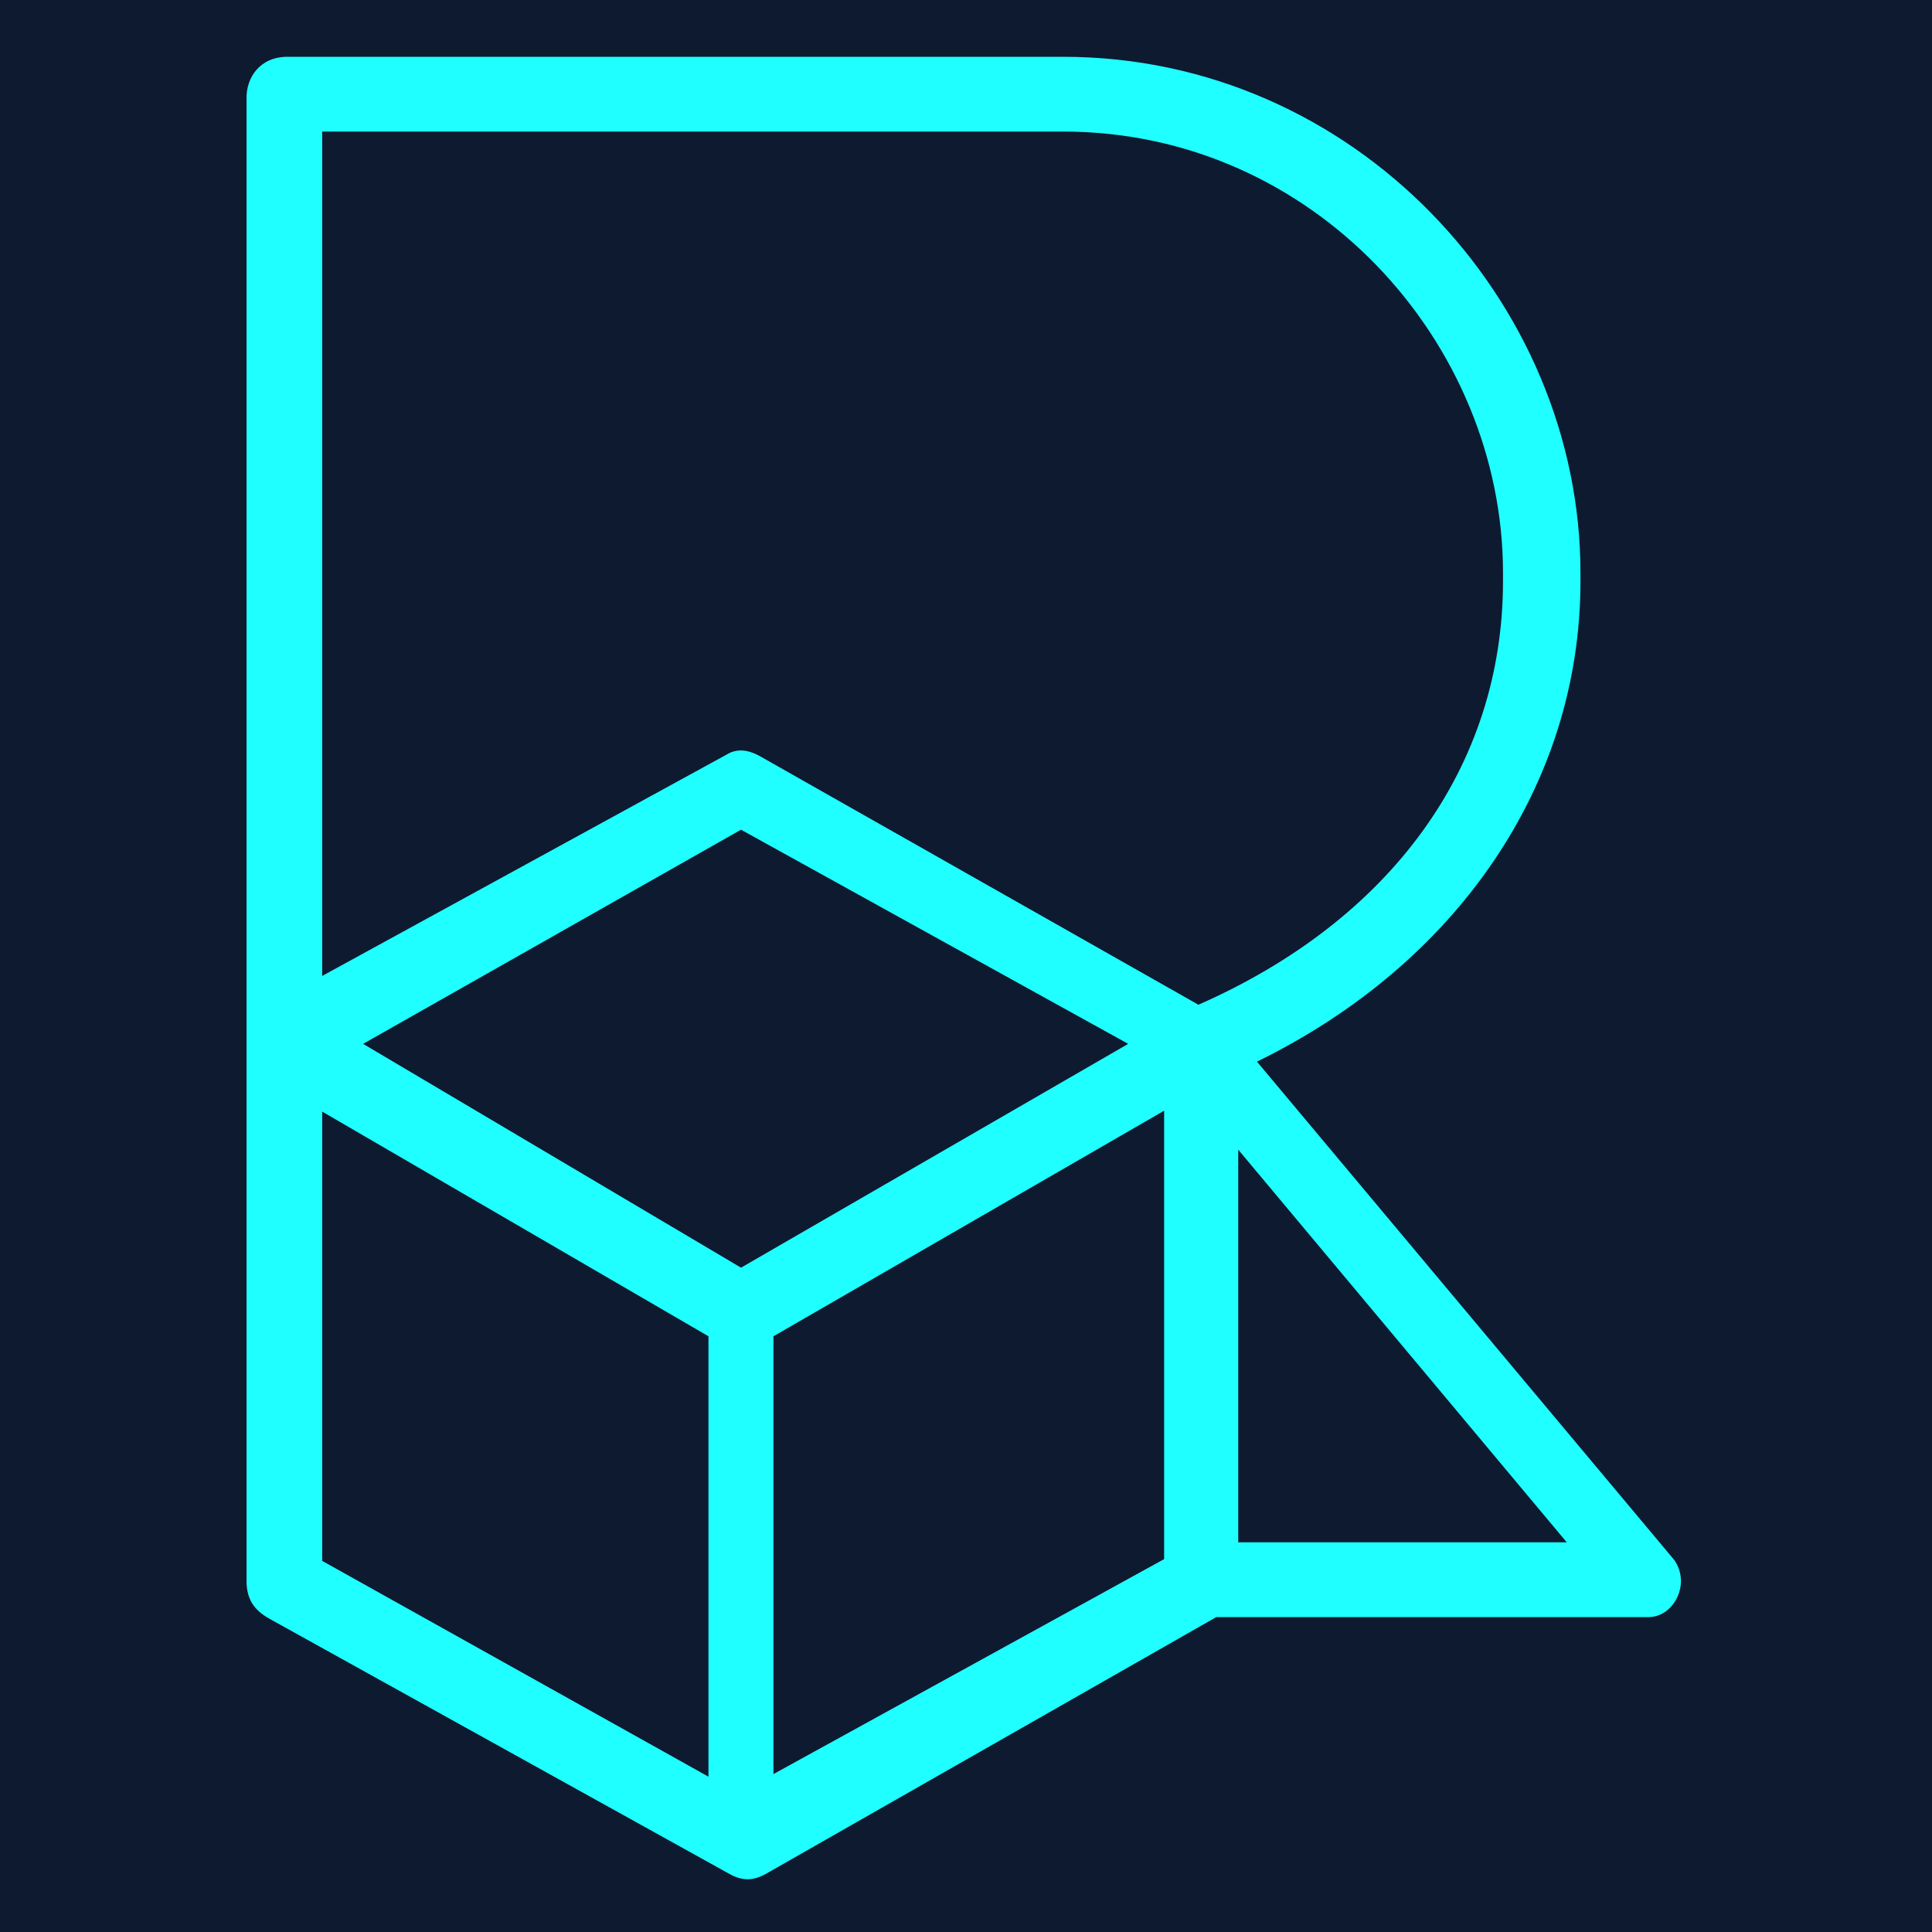
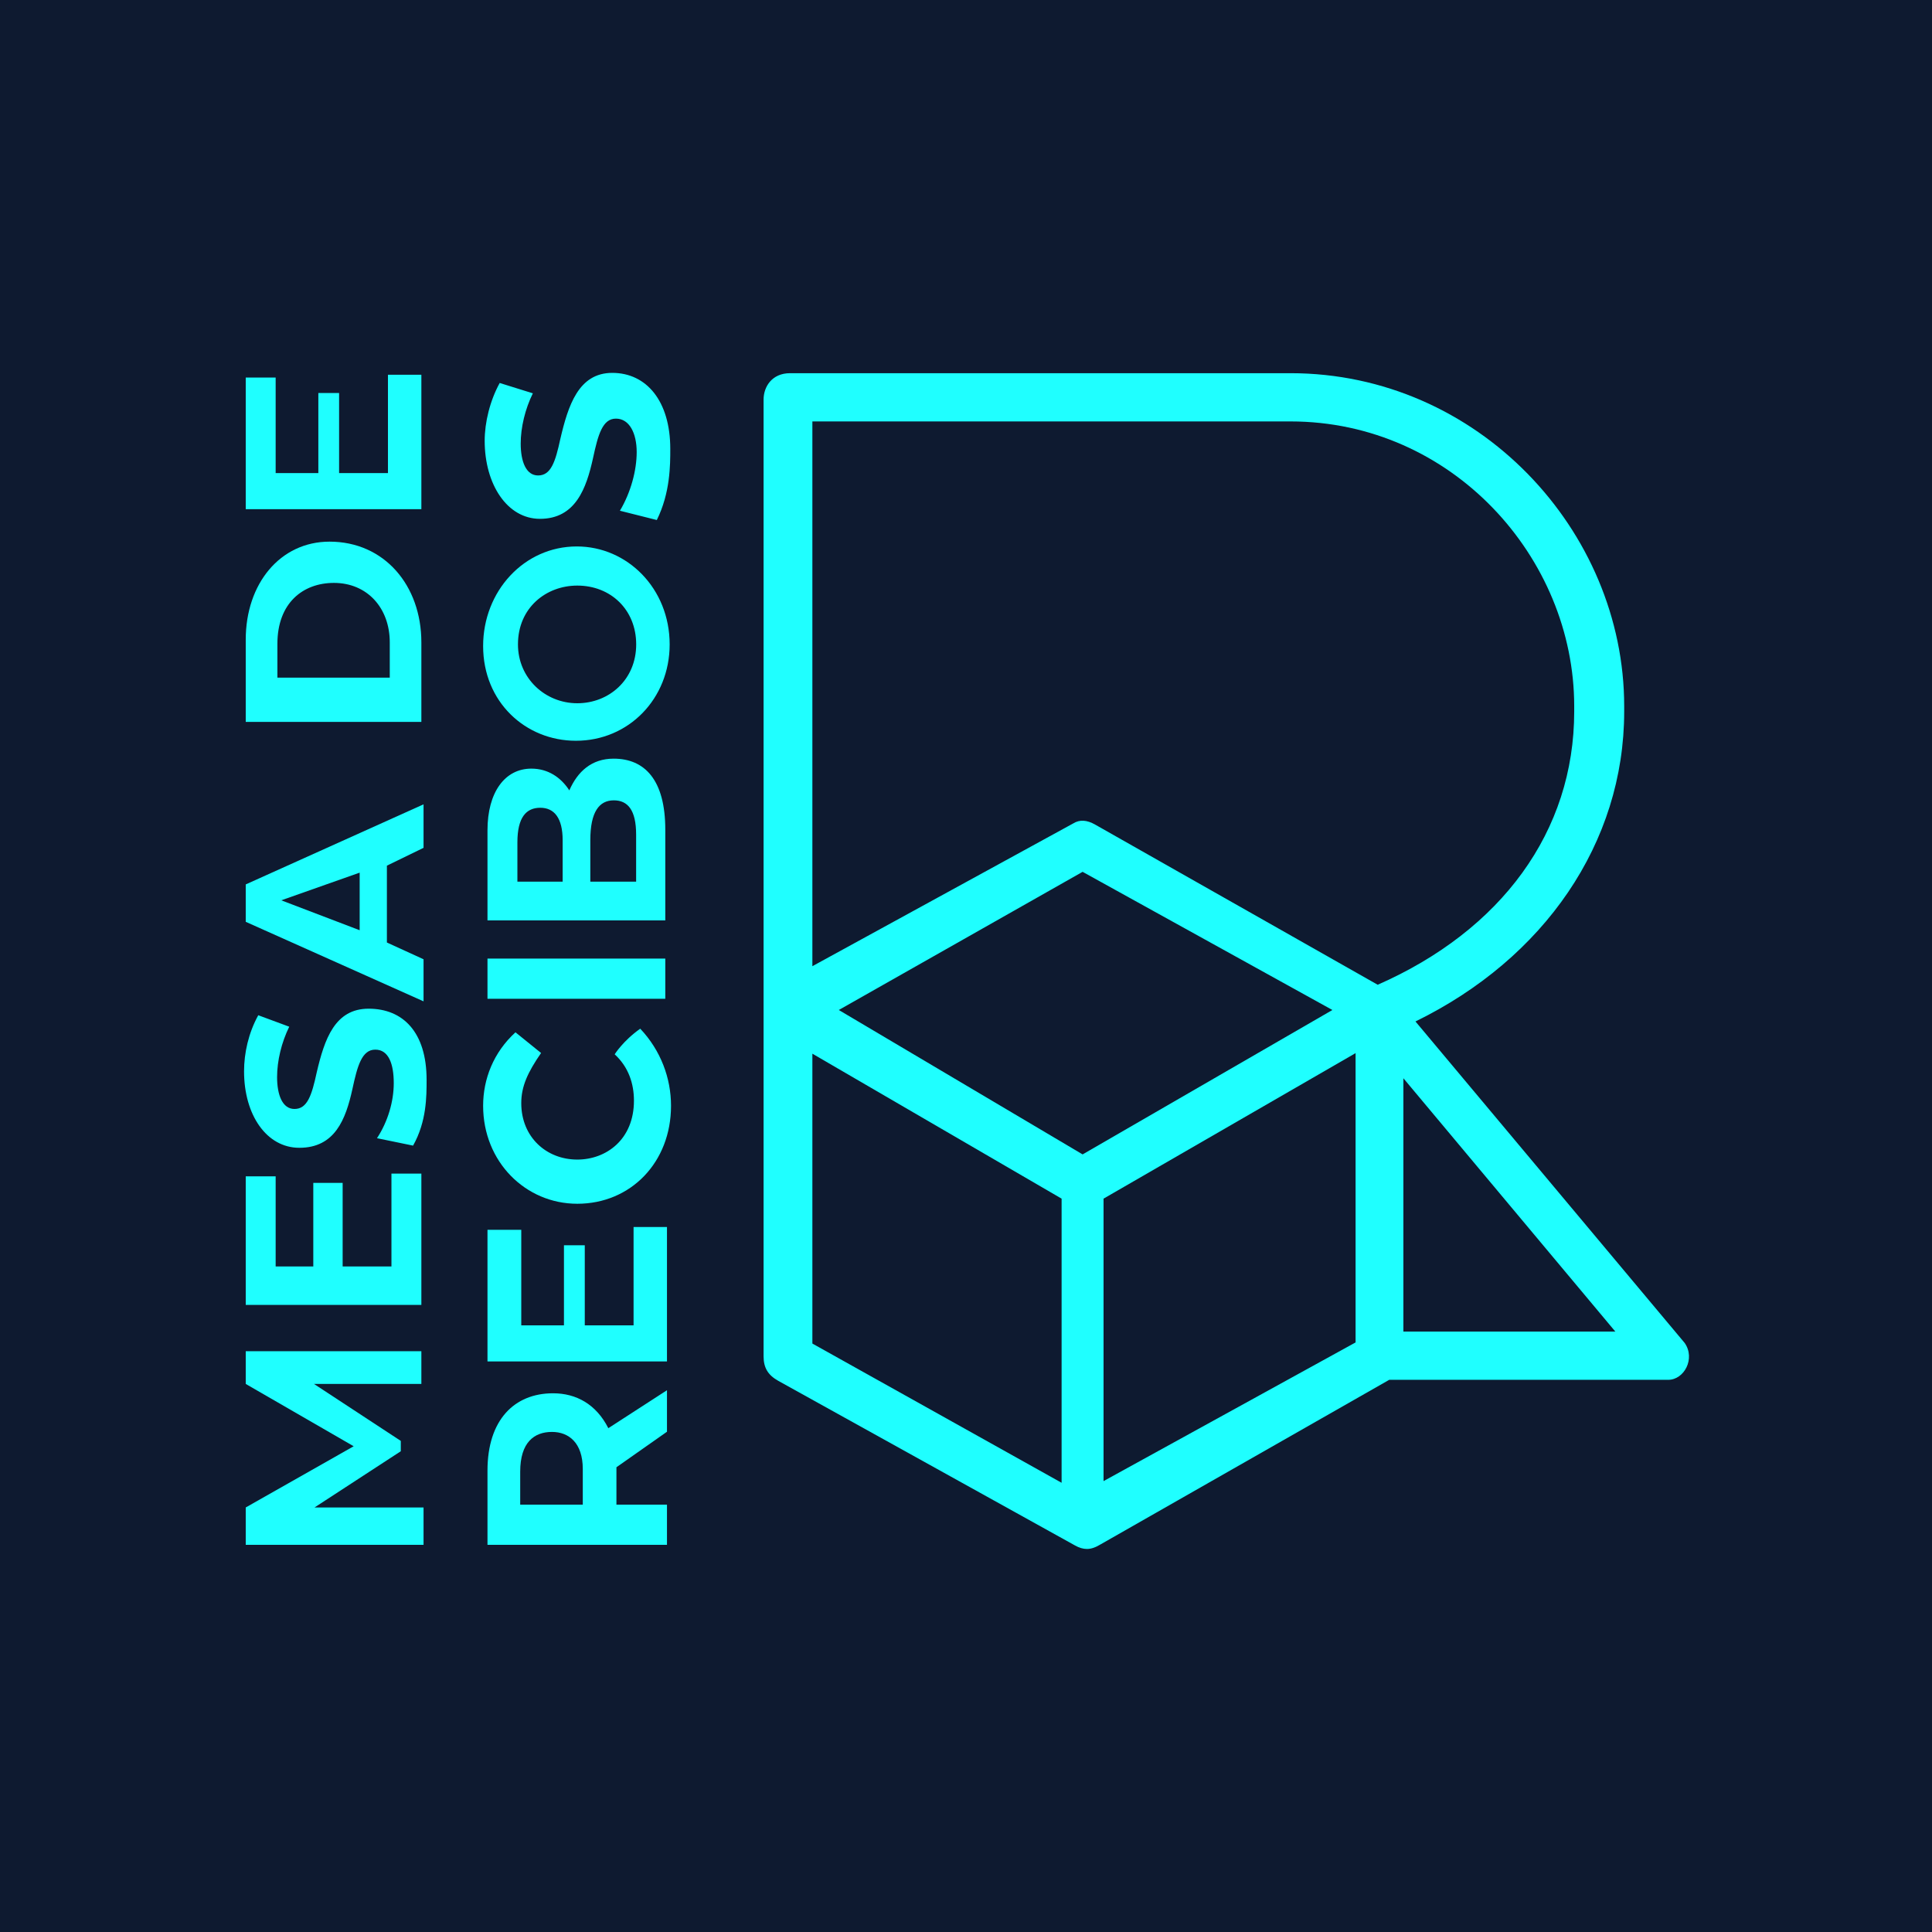
- <svg xmlns="http://www.w3.org/2000/svg" width="250" height="250" viewBox="67 4 200 200" fill="none">
-   <rect x="0" y="-50" width="300" height="350" fill="#0E1A30" />
+ <svg xmlns="http://www.w3.org/2000/svg" width="250" height="250" viewBox="-30 -50 310 310" fill="none">
+   <rect x="-30" y="-50" width="310" height="310" fill="#0E1A30" />
  <path d="M 240.32,165.49 L 197.12,113.9 C 217.76,103.81 230.61,85.28 230.61,64.16 V 63.31 C 230.61,35.13 207.16,9.88 177.06,9.88 H 96.77 C 93.86,9.88 92.52,12.06 92.52,14.11 V 167.62 C 92.52,169.48 93.23,170.64 94.89,171.57 L 142.46,197.96 C 143.16,198.36 143.79,198.54 144.41,198.54 C 145.12,198.54 145.83,198.27 146.62,197.79 L 192.91,171.4 H 237.67 C 240.23,171.4 242.07,168.01 240.32,165.49 Z M 100.35,17.62 H 177.06 C 202.99,17.62 222.59,39.47 222.59,63.31 V 64.16 C 222.59,83.41 210.92,99.27 191.06,108.01 L 145.74,82.32 C 144.41,81.56 143.25,81.47 142.19,82.13 L 100.35,105.03 V 17.62 Z M 143.71,89.89 L 183.79,112.06 L 143.71,135.23 L 104.59,112.06 L 143.71,89.89 Z M 100.35,119.07 L 140.34,142.33 V 187.92 L 100.35,165.58 V 119.07 Z M 147.07,187.65 V 142.33 L 187.51,118.98 V 165.4 L 147.07,187.65 Z M 195.18,163.66 V 123.01 L 229.19,163.66 H 195.18 Z" fill="#1FFFFF" />
+   <path d="M 37.61,166.81 H 9.43 V 172.06 L 26.75,182.06 L 9.43,191.88 V 197.88 H 37.96 V 191.88 H 20.47 L 34.31,182.86 V 181.2 L 20.38,172.06 H 37.61 V 166.81 Z" fill="#1FFFFF" />
+   <path d="M 37.61,138.31 H 32.81 V 153.21 H 24.98 V 139.8 H 20.27 V 153.21 H 14.23 V 138.75 H 9.43 V 159.38 H 37.61 V 138.31 Z" fill="#1FFFFF" />
+   <path d="M 36.28,133.82 C 38.45,129.97 38.45,125.95 38.45,123.27 C 38.45,115.61 34.66,111.85 29.15,111.85 C 23.73,111.85 22.07,116.73 20.82,122.07 C 20.02,125.77 19.31,127.94 17.25,127.94 C 15.31,127.94 14.46,125.68 14.46,122.82 C 14.46,120.21 15.17,117.26 16.41,114.74 L 11.44,112.9 C 9.87,115.75 9.16,118.96 9.16,121.9 C 9.16,128.91 12.78,134.17 18.03,134.17 C 23.73,134.17 25.48,129.62 26.55,124.73 C 27.35,121.02 28.06,118.42 30.22,118.42 C 32.38,118.42 33.18,120.76 33.18,123.79 C 33.18,126.73 32.25,129.94 30.49,132.63 L 36.28,133.82 Z" fill="#1FFFFF" />
+   <path d="M 37.96,79.06 L 9.43,91.91 V 97.91 L 37.96,110.67 V 103.92 L 32.08,101.23 V 88.9 L 37.96,86.04 V 79.06 Z M 27.71,90.02 V 99.26 L 15.13,94.46 L 27.71,90.02 Z" fill="#1FFFFF" />
+   <path d="M 37.61,10.13 H 32.25 V 25.91 H 24.41 V 13.06 H 21.08 V 25.91 H 14.23 V 10.58 H 9.43 V 31.7 H 37.61 V 10.13 Z" fill="#1FFFFF" />
+   <path d="M 48.22,197.88 H 77.02 V 191.43 H 68.91 V 185.43 L 77.02,179.73 V 173.07 L 67.61,179.16 C 65.66,175.31 62.45,173.56 58.74,173.56 C 52.51,173.56 48.22,177.85 48.22,185.96 V 197.88 Z M 53.47,186.14 C 53.47,181.42 55.72,179.76 58.57,179.76 C 61.26,179.76 63.51,181.51 63.51,185.7 V 191.43 H 53.47 V 186.14 Z" fill="#1FFFFF" />
+   <path d="M 77.02,146.88 H 71.66 V 162.66 H 63.83 V 149.81 H 60.49 V 162.66 H 53.64 V 147.33 H 48.22 V 168.45 H 77.02 V 146.88 Z" fill="#1FFFFF" />
+   <path d="M 72.73,115.06 C 69.96,117.01 68.63,119.17 68.63,119.17 C 70.88,121.24 71.72,123.92 71.72,126.61 C 71.72,132.84 67.27,136.06 62.63,136.06 C 57.66,136.06 53.64,132.44 53.64,127.01 C 53.64,124.33 54.66,122.08 56.82,118.96 L 52.71,115.64 C 49.18,118.86 47.52,123.14 47.52,127.43 C 47.52,136.4 54.31,143.15 62.63,143.15 C 71.22,143.15 77.67,136.49 77.67,127.43 C 77.67,122.98 76.01,118.53 72.73,115.06 Z" fill="#1FFFFF" />
+   <path d="M 48.22,110.26 H 76.75 V 103.81 H 48.22 V 110.26 Z" fill="#1FFFFF" />
+   <path d="M 48.22,97.68 H 76.75 V 83.13 C 76.75,75.11 73.43,71.73 68.46,71.73 C 64.93,71.73 62.68,73.79 61.35,76.82 C 60.01,74.75 57.95,73.33 55.26,73.33 C 50.97,73.33 48.22,77.18 48.22,83.22 V 97.68 Z M 53.02,85.16 C 53.02,81.14 54.44,79.61 56.69,79.61 C 58.94,79.61 60.28,81.27 60.28,84.81 V 91.47 H 53.02 V 85.16 Z M 64.72,84.81 C 64.72,80.26 66.15,78.42 68.49,78.42 C 70.74,78.42 72.07,79.99 72.07,83.92 V 91.47 H 64.72 V 84.81 Z" fill="#1FFFFF" />
+   <path d="M 47.52,53.66 C 47.52,62.63 54.31,68.86 62.41,68.86 C 70.88,68.86 77.45,62.11 77.45,53.4 C 77.45,44.43 70.66,37.68 62.55,37.68 C 54.08,37.68 47.52,44.87 47.52,53.66 Z M 53.11,53.4 C 53.11,47.49 57.65,43.96 62.63,43.96 C 67.97,43.96 72.08,47.81 72.08,53.4 C 72.08,59.08 67.71,62.84 62.63,62.84 C 57.47,62.84 53.11,58.82 53.11,53.4 Z" fill="#1FFFFF" />
+   <path d="M 75.39,33.44 C 77.55,29.08 77.55,24.63 77.55,22.03 C 77.55,14.37 73.75,9.83 68.24,9.83 C 62.82,9.83 61.16,15.08 59.91,20.42 C 59.11,24.13 58.4,26.29 56.34,26.29 C 54.4,26.29 53.55,24.04 53.55,21.18 C 53.55,18.58 54.26,15.63 55.5,13.11 L 50.18,11.45 C 48.61,14.3 47.77,17.78 47.77,20.72 C 47.77,27.73 51.39,33.25 56.64,33.25 C 62.34,33.25 64.09,28.37 65.16,23.48 C 65.96,19.77 66.67,17.17 68.83,17.17 C 70.99,17.17 72.16,19.51 72.16,22.54 C 72.16,25.48 71.22,29.01 69.47,31.95 L 75.39,33.44 Z" fill="#1FFFFF" />
+   <path d="M 9.43,65.83 H 37.61 V 53.07 C 37.61,43.92 31.66,36.91 22.88,36.91 C 14.95,36.91 9.43,43.66 9.43,52.63 V 65.83 Z M 14.51,58.73 V 53.31 C 14.51,46.75 18.61,43.53 23.58,43.53 C 28.92,43.53 32.54,47.55 32.54,53.07 V 58.73 H 14.51 Z" fill="#1FFFFF" />
</svg>
